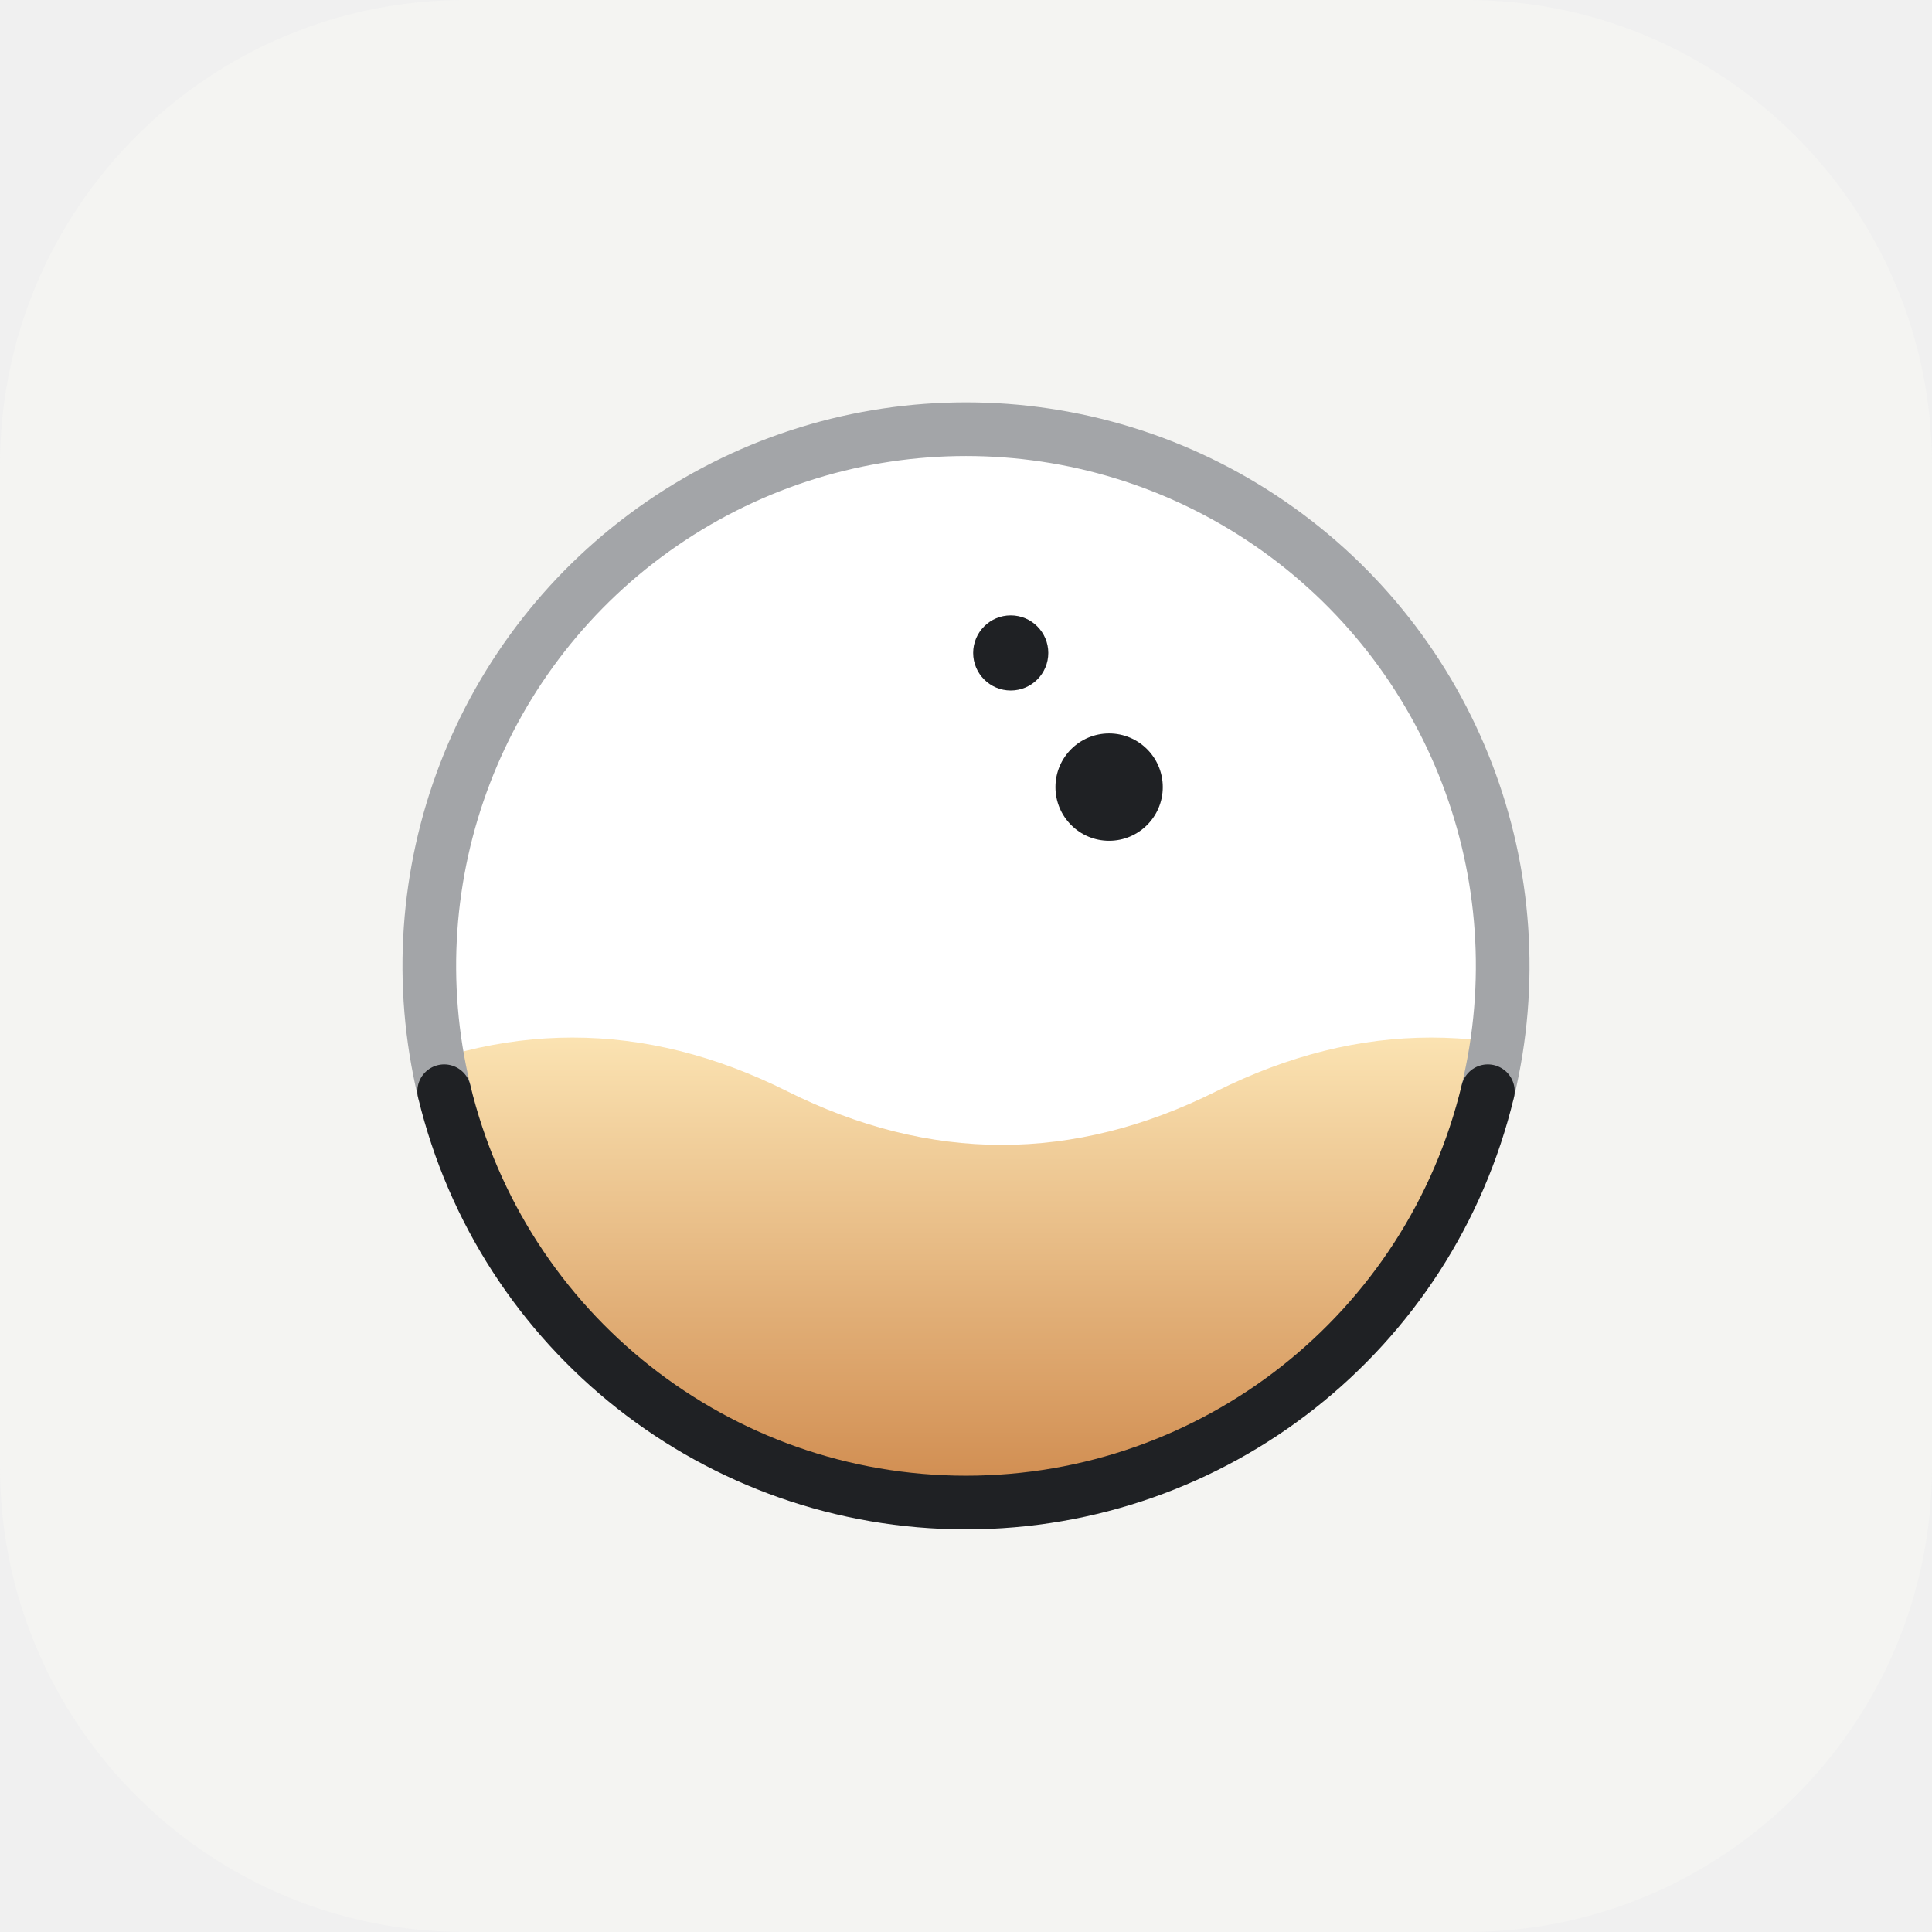
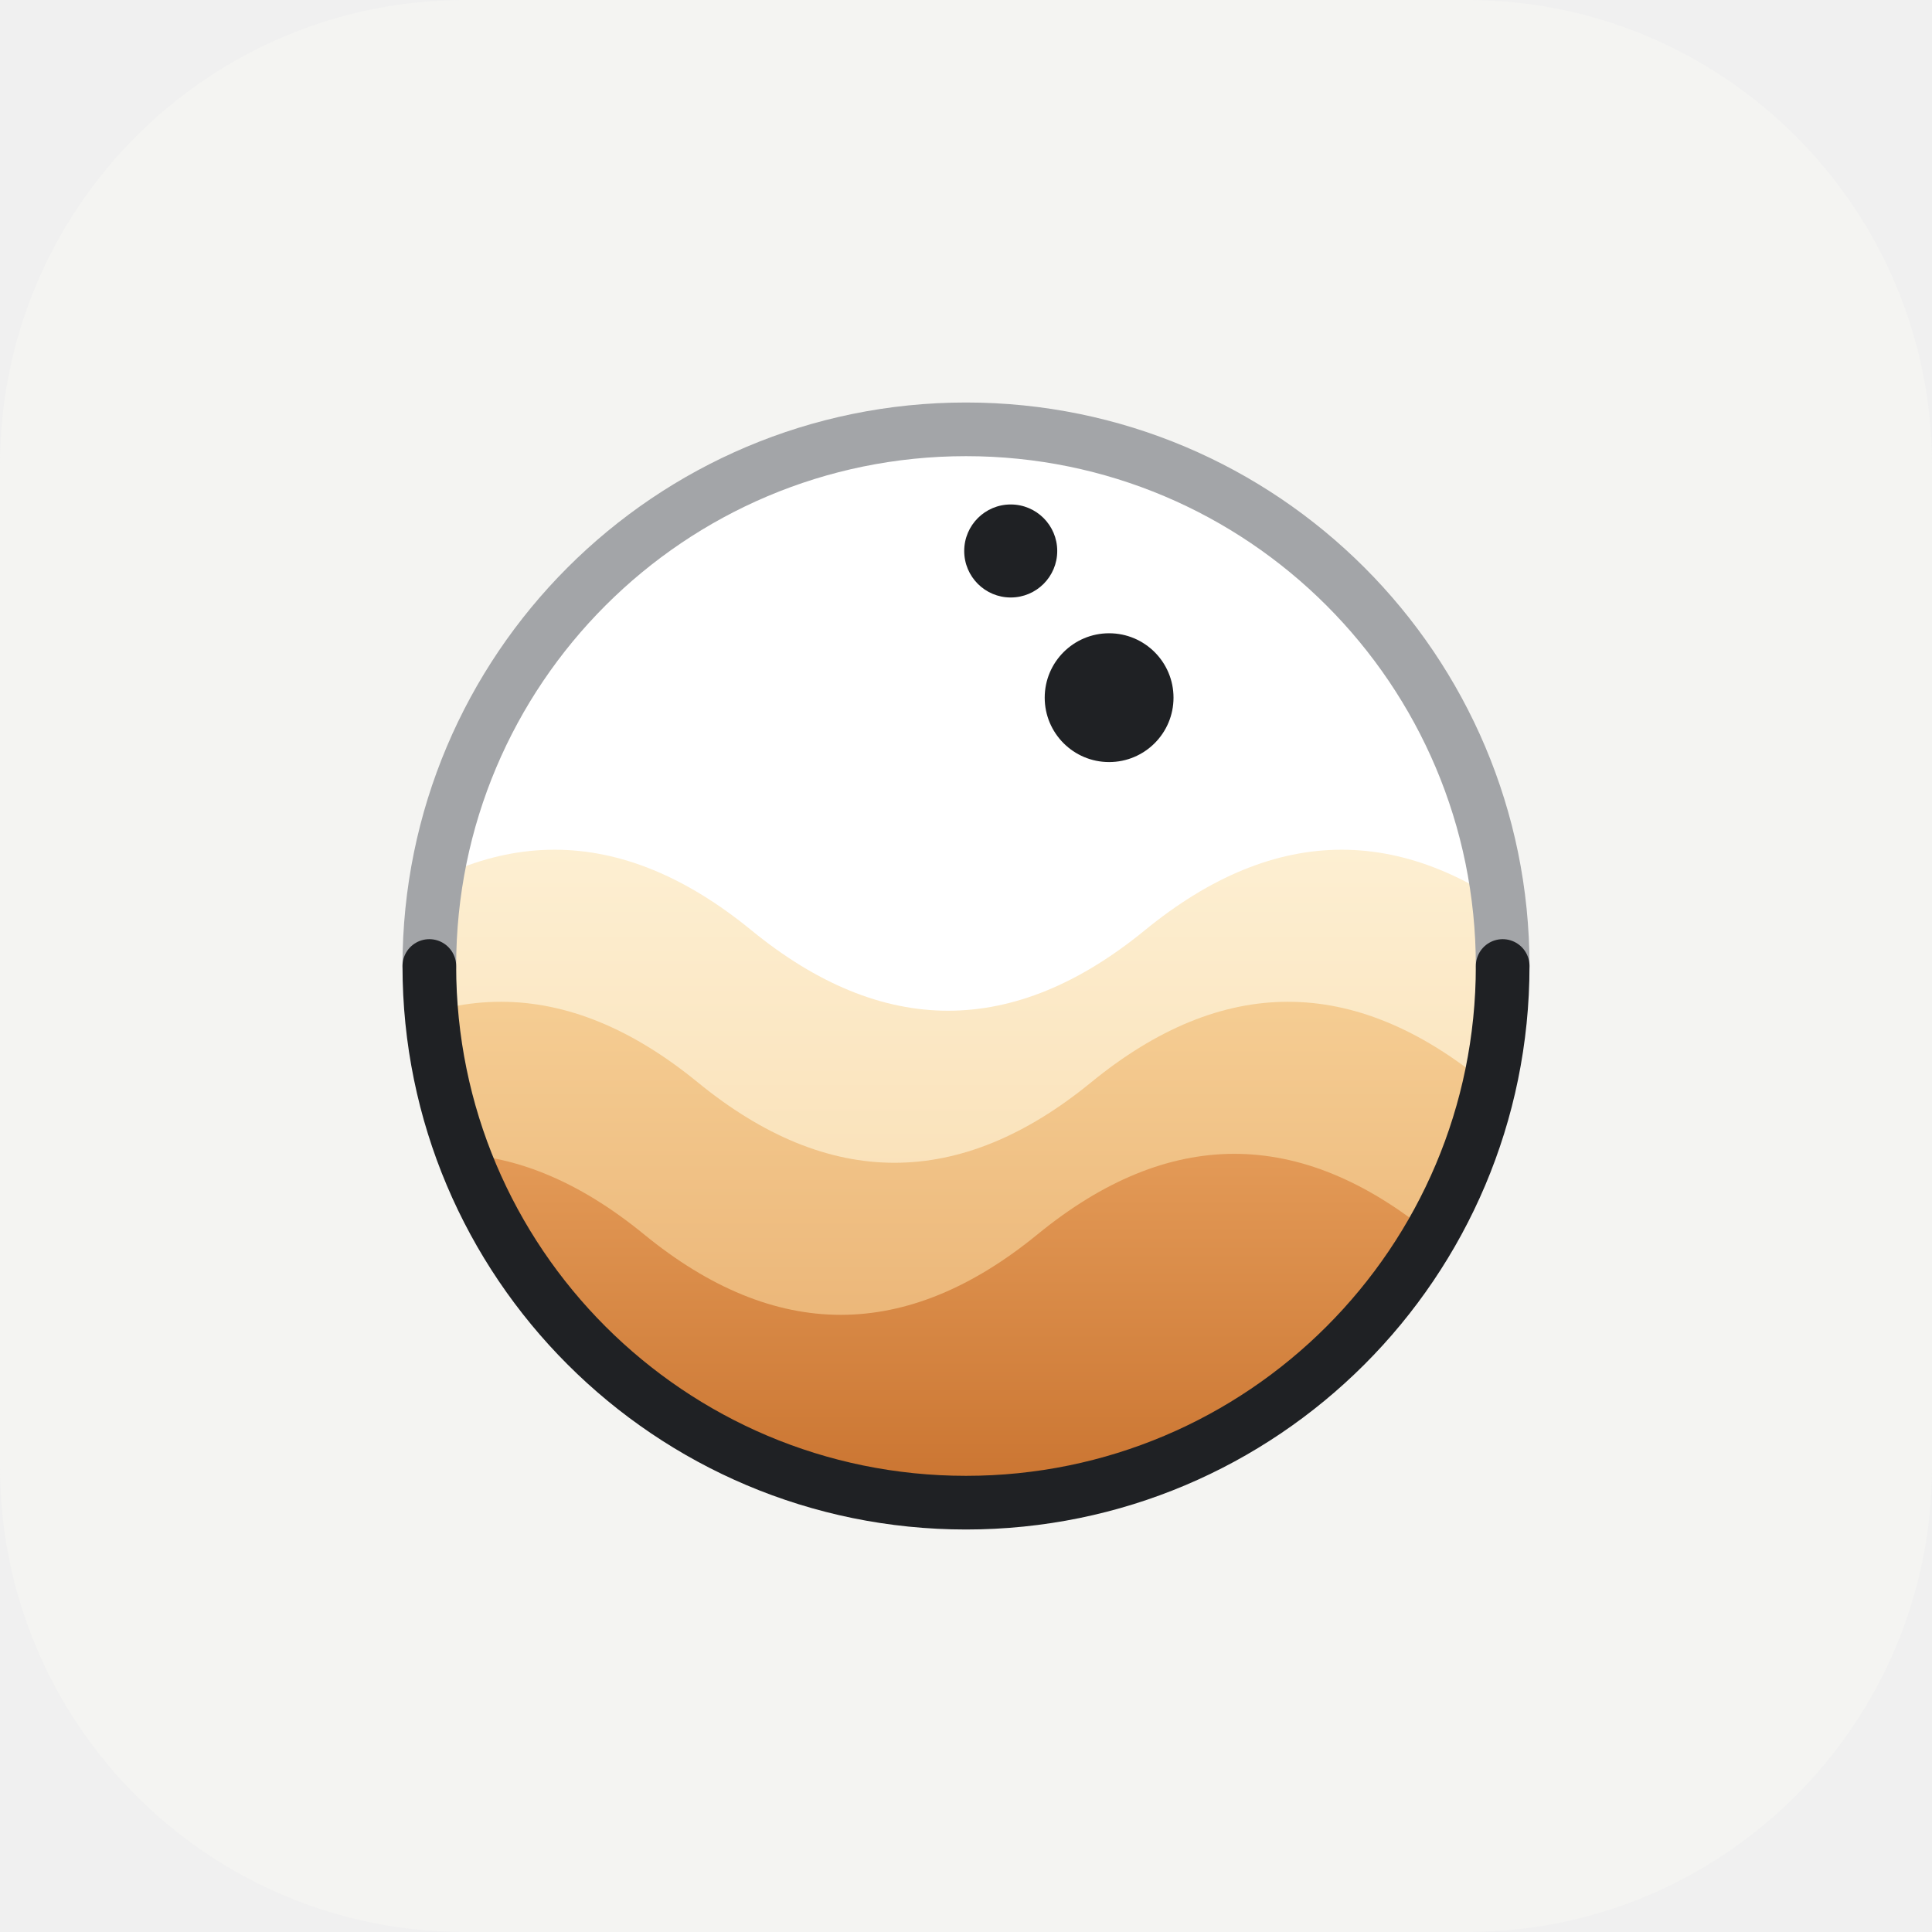
<svg xmlns="http://www.w3.org/2000/svg" width="108" height="108" viewBox="0 0 108 108">
  <clipPath id="m">
    <rect width="108" height="108" rx="26" />
  </clipPath>
  <g clip-path="url(#m)">
    <defs>
-       <linearGradient id="od" x1="0" y1="0" x2="0" y2="1">
-         <stop offset="0" style="stop-color: #FBE3B2" />
+       <linearGradient id="od1" x1="0" y1="0" x2="0" y2="1">
+         <stop offset="0" style="stop-color: #FDEFD2" />
+         <stop offset="1" style="stop-color: #F4C98C" />
+       </linearGradient>
+       <linearGradient id="od2" x1="0" y1="0" x2="0" y2="1">
+         <stop offset="0" style="stop-color: #F5CD93" />
+         <stop offset="1" style="stop-color: #DE9653" />
+       </linearGradient>
+       <linearGradient id="od3" x1="0" y1="0" x2="0" y2="1">
+         <stop offset="0" style="stop-color: #E39A57" />
        <stop offset="1" style="stop-color: #B4530F" />
      </linearGradient>
    </defs>
    <rect width="108" height="108" style="fill: #F4F4F2" />
    <circle cx="54" cy="54" r="30" style="fill: #FFFFFF" />
    <clipPath id="odc">
      <circle cx="54" cy="54" r="29" />
    </clipPath>
    <g clip-path="url(#odc)">
-       <path d="M20 61 Q32 55 44 61 T68 61 T92 61 V100 H20 Z" style="fill: url(#od)" />
+       <path d="M-2 52 Q9 61 20 52 T42 52 T64 52 T86 52 T108 52 T130 52 V100 H-2 Z" style="fill: url(#od1)" />
+       <path d="M-5 60.5 Q6 69.5 17 60.5 T39 60.5 T61 60.5 T83 60.5 T105 60.5 T127 60.5 V100 H-5 Z" style="fill: url(#od2)" />
+       <path d="M-8 69 Q3 78 14 69 T36 69 T58 69 T80 69 T102 69 T124 69 V100 H-8 Z" style="fill: url(#od3)" />
    </g>
-     <path d="M24.83 61 A30 30 0 1 1 83.17 61" style="fill: none; stroke: #A3A5A8; stroke-width: 3; stroke-linecap: round" />
-     <path d="M24.83 61 A30 30 0 0 0 83.17 61" style="fill: none; stroke: #1F2124; stroke-width: 3; stroke-linecap: round" />
-     <circle cx="62" cy="44" r="3" style="fill: #1F2124" />
-     <circle cx="56.5" cy="36.5" r="2.1" style="fill: #1F2124" />
+     <path d="M24 54 A30 30 0 1 1 84 54" style="fill: none; stroke: #A3A5A8; stroke-width: 3; stroke-linecap: round" />
+     <path d="M24 54 A30 30 0 0 0 84 54" style="fill: none; stroke: #1F2124; stroke-width: 3; stroke-linecap: round" />
+     <circle cx="62" cy="39" r="3.6" style="fill: #1F2124" />
+     <circle cx="56.5" cy="30.8" r="2.6" style="fill: #1F2124" />
  </g>
</svg>
